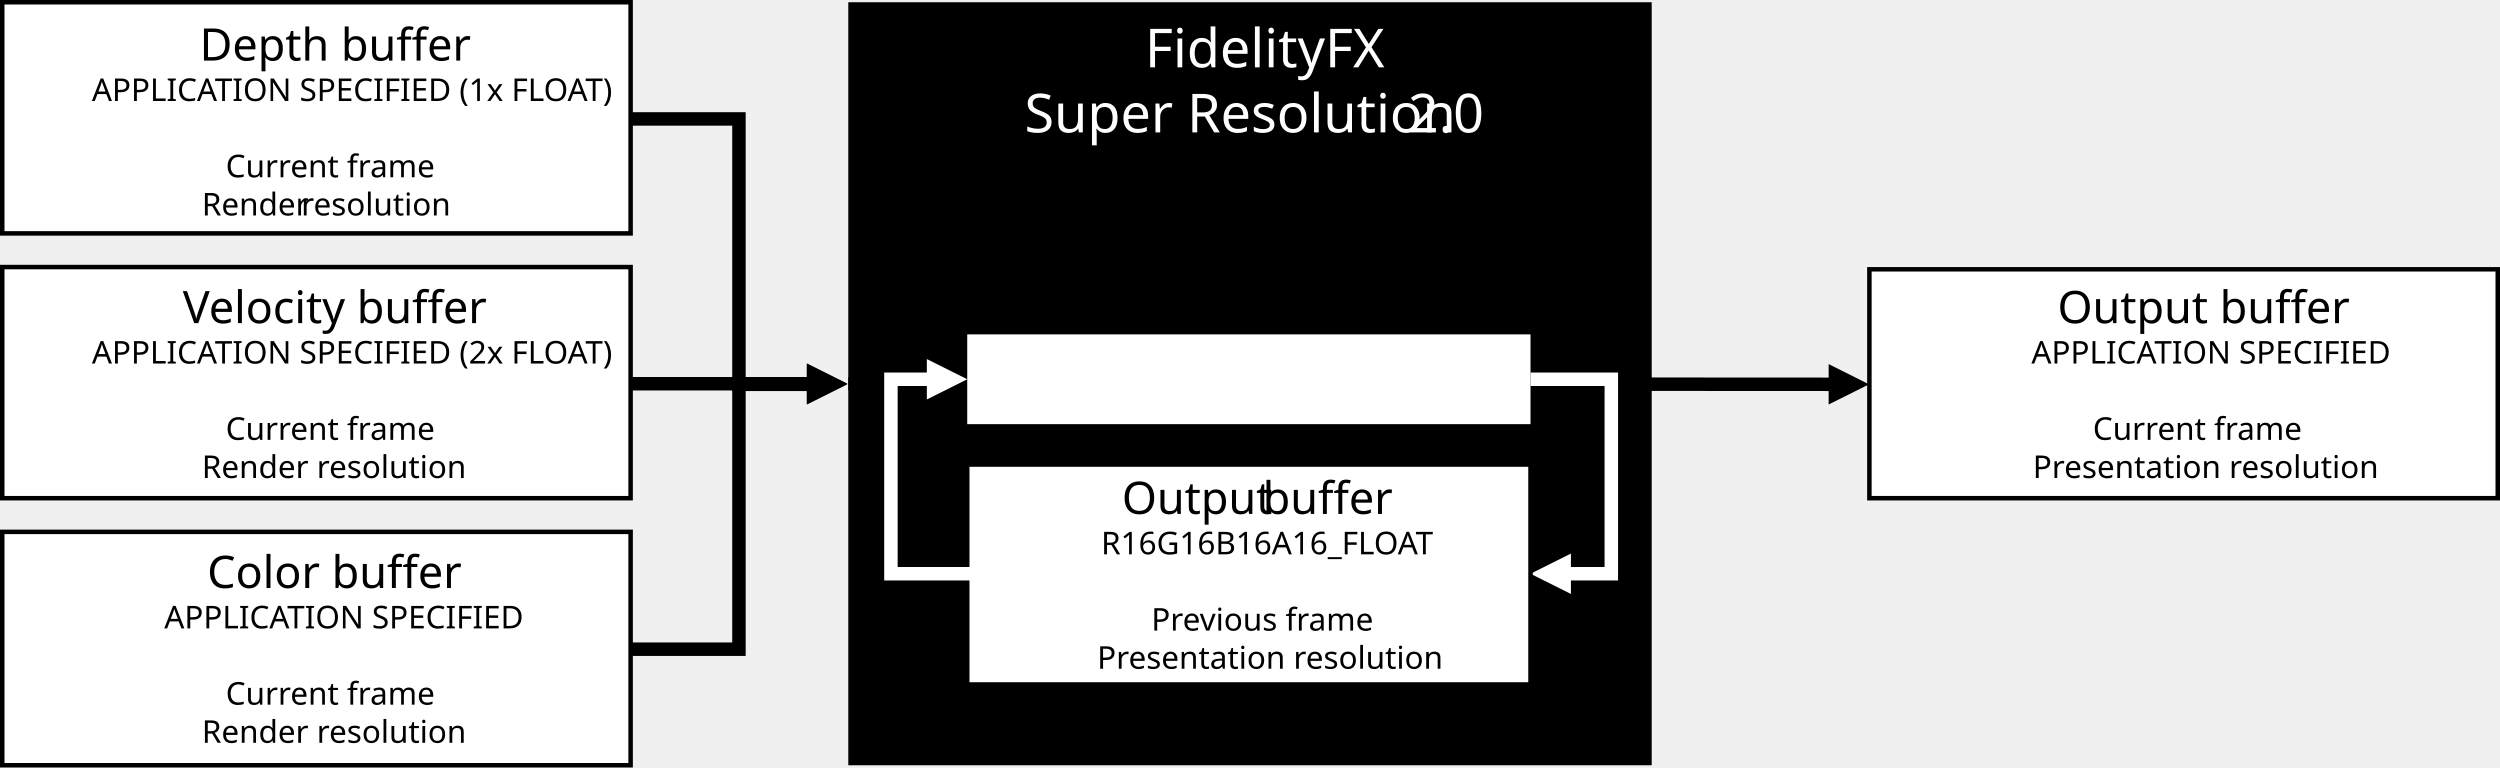
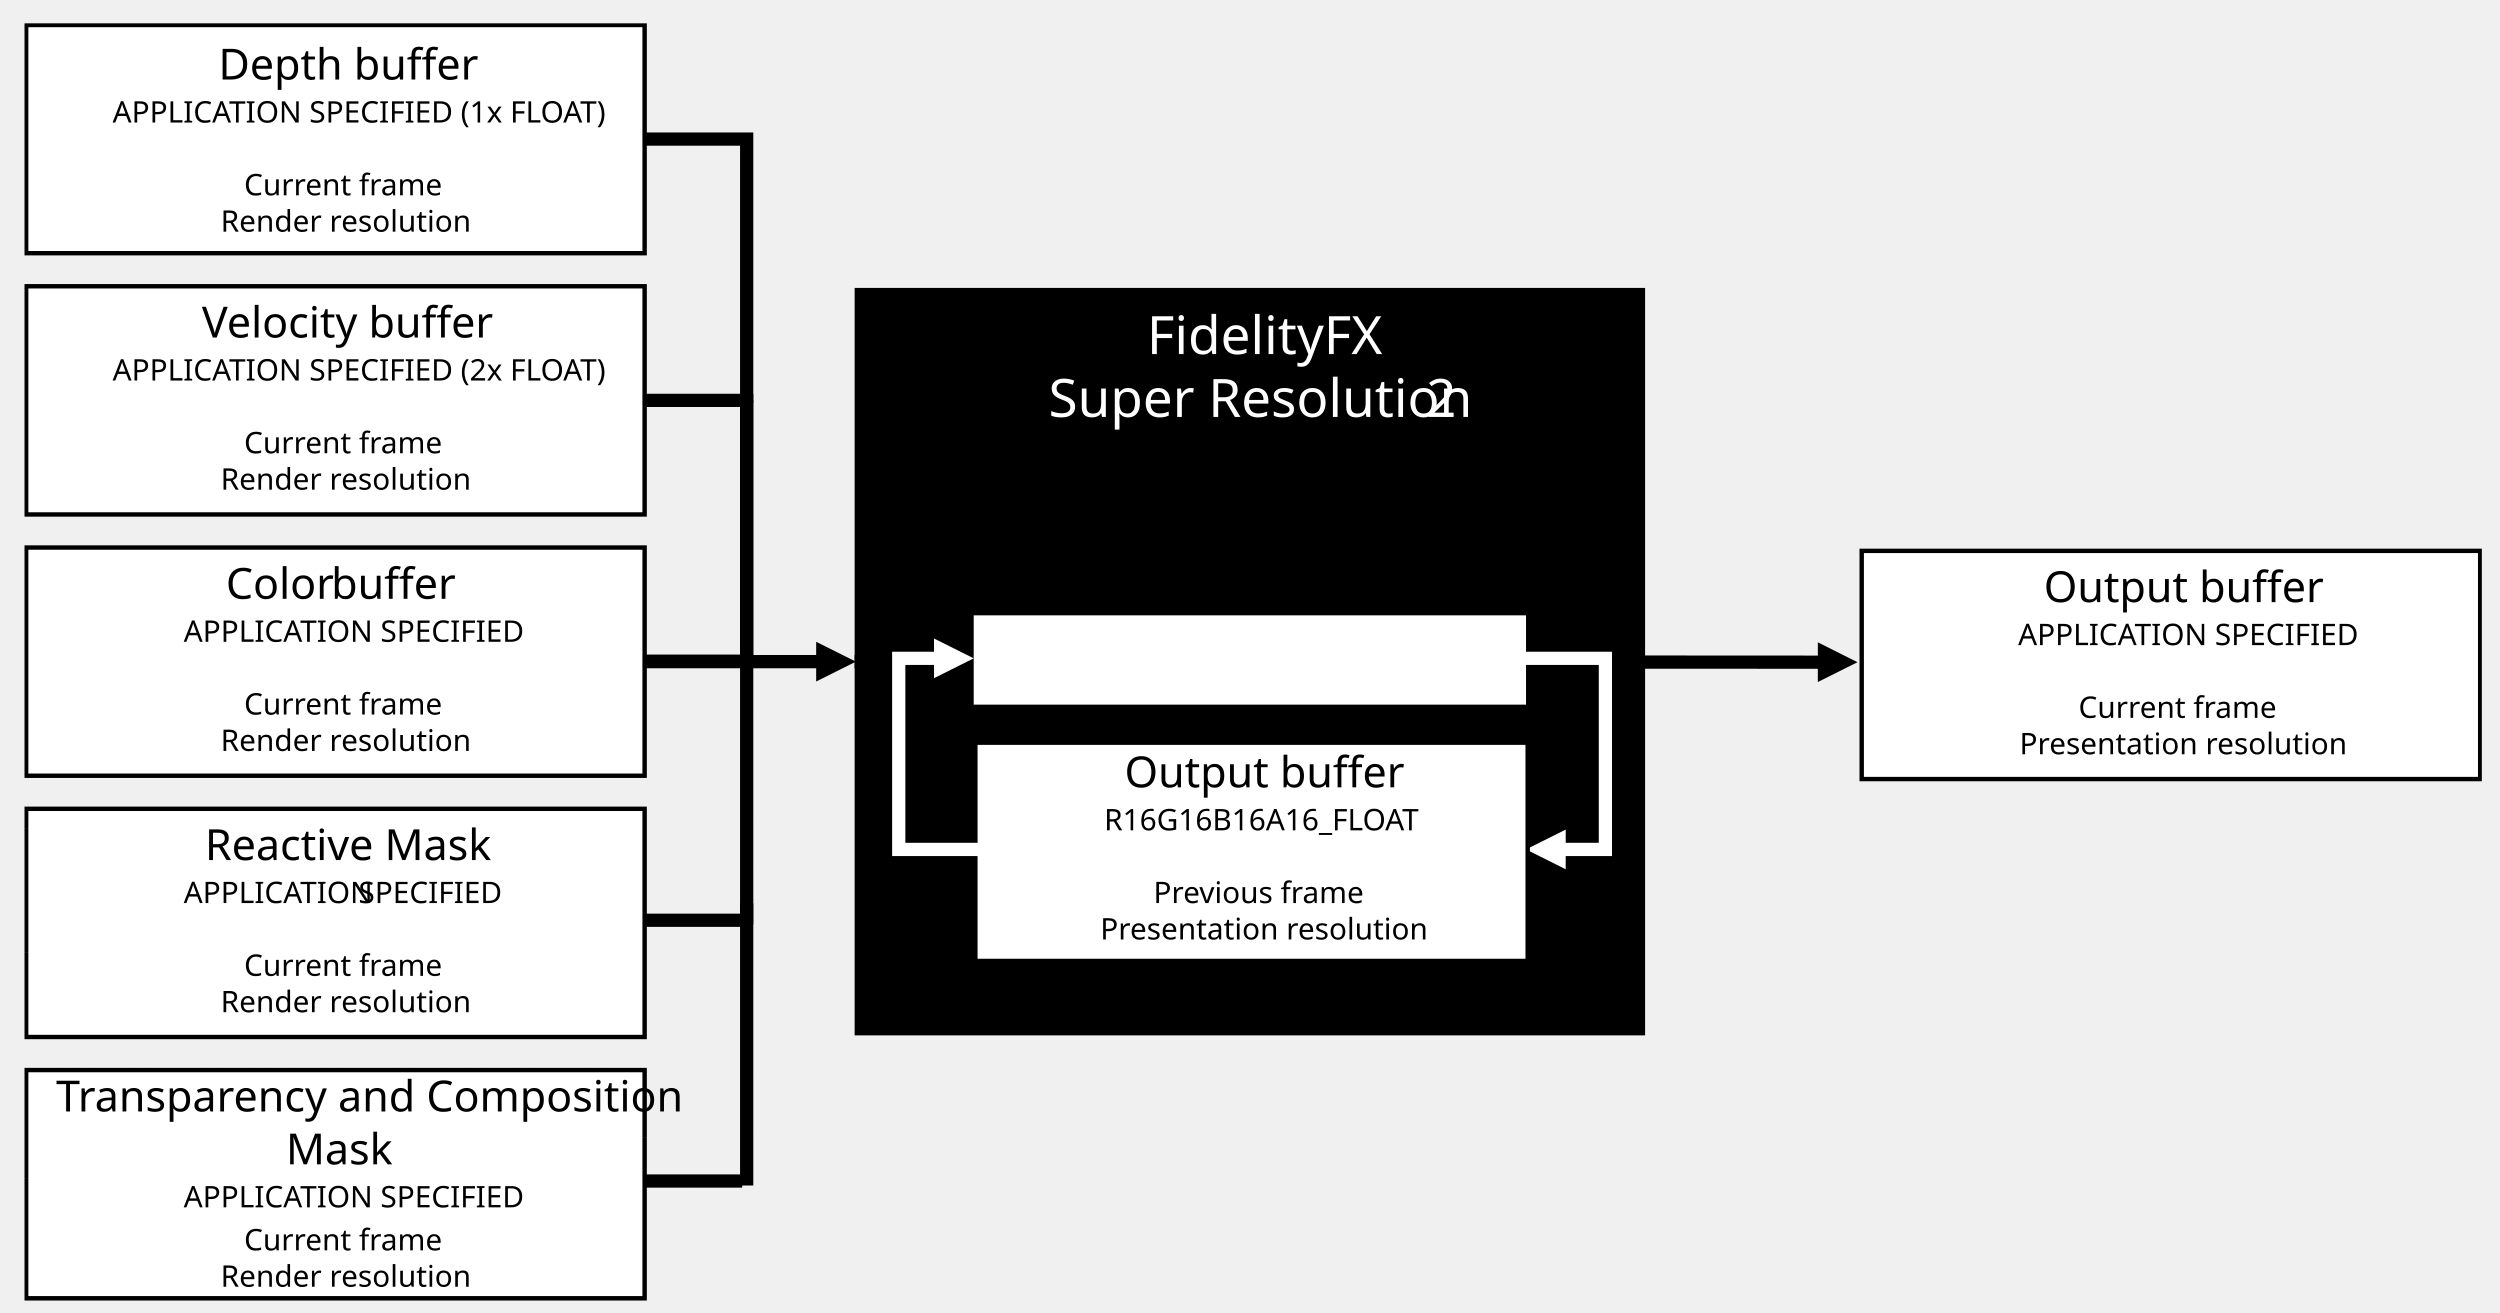
- <svg xmlns="http://www.w3.org/2000/svg" width="294.746mm" height="90.487mm" viewBox="0 0 294.746 90.487" version="1.1" id="svg2500">
-   <defs id="defs2497">
+ <svg xmlns="http://www.w3.org/2000/svg" width="200mm" height="105mm" viewBox="0 0 200 105" version="1.1" id="svg312">
+   <defs id="defs309">
    <clipPath id="clip0">
-       <rect x="44" y="95" width="1114" height="344" id="rect2504" />
+       <rect x="278" y="124" width="743" height="390" id="rect316" />
+     </clipPath>
+     <clipPath id="clip0-5">
+       <rect x="278" y="124" width="743" height="390" id="rect486" />
+     </clipPath>
+     <clipPath id="clip0-5-1">
+       <rect x="278" y="124" width="743" height="390" id="rect486-4" />
+     </clipPath>
+     <clipPath id="clip0-2">
+       <rect x="278" y="124" width="743" height="390" id="rect946" />
    </clipPath>
  </defs>
-   <g id="layer1" transform="translate(214.3935,-61.9212)">
-     <g clip-path="url(#clip0)" transform="matrix(0.2645833,0,0,0.2645833,-226.0352,36.78578)" id="g2585">
-       <path d="m 422.002,263 439.846,0.248 -0.003,6 L 421.998,269 Z m 436.85,-5.753 17.995,9.01 -18.005,8.99 z" id="path2509" />
-       <rect x="422" y="96" width="358" height="340" id="rect2511" />
-       <text fill="#ffffff" font-family="Calibri, Calibri_MSFontService, sans-serif" font-weight="400" font-size="24px" transform="translate(554.201,125)" id="text2517">FidelityFX <tspan font-size="24px" x="-53.67" y="29" id="tspan2513">Super Resolution</tspan>
-         <tspan font-size="24px" x="117.16" y="29" id="tspan2515">2.0</tspan>
-       </text>
-       <path d="m 726,261 h 39 v 92.666 h -24 v -6 h 21 l -3,3 V 264 l 3,3 h -36 z m 18,98.666 -18,-9 18,-9 z" fill="#ffffff" id="path2519" />
-       <rect x="877" y="215" width="280" height="102" stroke="#000000" stroke-width="2" stroke-miterlimit="8" fill="#ffffff" id="rect2521" />
-       <text font-family="Calibri, Calibri_MSFontService, sans-serif" font-weight="400" font-size="20px" transform="translate(960.821,239)" id="text2529">Output buffer<tspan font-size="14px" x="-11.63" y="18" id="tspan2523">APPLICATION SPECIFIED</tspan>
-         <tspan font-size="14px" x="15.75" y="52" id="tspan2525">Current frame</tspan>
-         <tspan font-size="14px" x="-11" y="69" id="tspan2527">Presentation resolution</tspan>
-       </text>
-       <rect x="45" y="96" width="280" height="103" stroke="#000000" stroke-width="2" stroke-miterlimit="8" fill="#ffffff" id="rect2531" />
-       <text font-family="Calibri, Calibri_MSFontService, sans-serif" font-weight="400" font-size="20px" transform="translate(132.951,122)" id="text2541">Depth buffer<tspan font-size="14px" x="-48" y="18" id="tspan2533">APPLICATION SPECIFIED (1x FLOAT)</tspan>
-         <tspan font-size="14px" x="11.63" y="52" id="tspan2535">Current frame</tspan>
-         <tspan font-size="14px" x="1" y="69" id="tspan2537">Render</tspan>
-         <tspan font-size="14px" x="45.25" y="69" id="tspan2539">resolution</tspan>
-       </text>
-       <rect x="45" y="214" width="280" height="103" stroke="#000000" stroke-width="2" stroke-miterlimit="8" fill="#ffffff" id="rect2543" />
-       <text font-family="Calibri, Calibri_MSFontService, sans-serif" font-weight="400" font-size="20px" transform="translate(125.451,239)" id="text2551">Velocity buffer<tspan font-size="14px" x="-40.5" y="18" id="tspan2545">APPLICATION SPECIFIED (2x FLOAT)</tspan>
-         <tspan font-size="14px" x="19.13" y="52" id="tspan2547">Current frame</tspan>
-         <tspan font-size="14px" x="8.5" y="69" id="tspan2549">Render resolution</tspan>
-       </text>
-       <path d="m 325,145 h 51.277 v 121.258 l -3,-3 h 33.277 v 6 H 370.277 V 148 l 3,3 H 325 Z m 78.554,112.258 18,9 -18,9 z" id="path2553" />
-       <rect x="45" y="332" width="280" height="104" stroke="#000000" stroke-width="2" stroke-miterlimit="8" fill="#ffffff" id="rect2555" />
-       <text font-family="Calibri, Calibri_MSFontService, sans-serif" font-weight="400" font-size="20px" transform="translate(136.331,357)" id="text2563">Color buffer<tspan font-size="14px" x="-19.13" y="18" id="tspan2557">APPLICATION SPECIFIED</tspan>
-         <tspan font-size="14px" x="8.25" y="52" id="tspan2559">Current frame</tspan>
-         <tspan font-size="14px" x="-2.38" y="69" id="tspan2561">Render resolution</tspan>
-       </text>
-       <path d="m 0,-3 h 51.277 v 121.296 l -3,-3 H 81.554 v 6 H 45.277 V 0 l 3,3 H 0 Z m 78.554,112.296 18,9 -18,9 z" transform="matrix(1,0,0,-1,325,384.296)" id="path2565" />
-       <rect x="475" y="302" width="251" height="98" stroke="#000000" stroke-width="2" stroke-miterlimit="8" fill="#ffffff" id="rect2567" />
-       <text font-family="Calibri, Calibri_MSFontService, sans-serif" font-weight="400" font-size="20px" transform="translate(543.899,324)" id="text2577">Output<tspan font-size="20px" x="62.75" y="0" id="tspan2569">buffer</tspan>
-         <tspan font-size="14px" x="-9.25" y="18" id="tspan2571">R16G16B16A16_FLOAT</tspan>
-         <tspan font-size="14px" x="13.12" y="52" id="tspan2573">Previous frame</tspan>
-         <tspan font-size="14px" x="-11" y="69" id="tspan2575">Presentation resolution</tspan>
-       </text>
-       <path d="m 325,263 h 81.554 v 6 H 325 Z m 78.554,-6 18,9 -18,9 z" id="path2579" />
-       <rect x="475" y="244" width="251" height="40" fill="#ffffff" id="rect2581" />
-       <path d="M 477,353.666 H 438 V 261 h 22 v 6 h -19 l 3,-3 v 86.666 l -3,-3 h 36 z M 457,255 l 18,9 -18,9 z" fill="#ffffff" id="path2583" />
+   <g id="layer1">
+     <g clip-path="url(#clip0-2)" transform="matrix(0.2645833,0,0,0.2645833,-71.59331,-30.94148)" id="g1055">
+       <path d="m 529.001,315 293.231,0.166 -0.002,4 L 528.999,319 Z m 291.234,-3.836 11.996,6.007 -12.003,5.993 z" id="path951" />
+       <rect x="529" y="204" width="239" height="226" id="rect953" />
+       <text fill="#ffffff" font-family="Calibri, Calibri_MSFontService, sans-serif" font-weight="400" font-size="16px" transform="translate(617.384,224)" id="text955">FidelityFX</text>
+       <text fill="#ffffff" font-family="Calibri, Calibri_MSFontService, sans-serif" font-weight="400" font-size="16px" transform="translate(587.631,243)" id="text957">Super Resolution</text>
+       <text fill="#ffffff" font-family="Calibri, Calibri_MSFontService, sans-serif" font-weight="400" font-size="16px" transform="translate(701.797,243)" id="text959">2</text>
+       <path d="m 732,314 h 26 v 61.777 h -16 v -4 h 14 l -2,2 V 316 l 2,2 h -24 z m 12,65.777 -12,-6 12,-6 z" fill="#ffffff" id="path961" />
+       <rect x="833.5" y="283.5" width="187" height="69" stroke="#000000" stroke-width="1.333" stroke-miterlimit="8" fill="#ffffff" id="rect963" />
+       <text font-family="Calibri, Calibri_MSFontService, sans-serif" font-weight="400" font-size="13px" transform="translate(888.547,299)" id="text965">Output buffer</text>
+       <text font-family="Calibri, Calibri_MSFontService, sans-serif" font-weight="400" font-size="9px" transform="translate(880.794,312)" id="text967">APPLICATION SPECIFIED</text>
+       <text font-family="Calibri, Calibri_MSFontService, sans-serif" font-weight="400" font-size="9px" transform="translate(899.047,334)" id="text969">Current frame</text>
+       <text font-family="Calibri, Calibri_MSFontService, sans-serif" font-weight="400" font-size="9px" transform="translate(881.214,345)" id="text971">Presentation resolution</text>
+       <rect x="278.5" y="124.5" width="187" height="69" stroke="#000000" stroke-width="1.333" stroke-miterlimit="8" fill="#ffffff" id="rect973" />
+       <text font-family="Calibri, Calibri_MSFontService, sans-serif" font-weight="400" font-size="13px" transform="translate(336.634,141)" id="text975">Depth buffer</text>
+       <text font-family="Calibri, Calibri_MSFontService, sans-serif" font-weight="400" font-size="9px" transform="translate(304.634,154)" id="text977">APPLICATION SPECIFIED (1x FLOAT)</text>
+       <text font-family="Calibri, Calibri_MSFontService, sans-serif" font-weight="400" font-size="9px" transform="translate(344.388,176)" id="text979">Current frame</text>
+       <text font-family="Calibri, Calibri_MSFontService, sans-serif" font-weight="400" font-size="9px" transform="translate(337.301,187)" id="text981">Render resolution</text>
+       <rect x="278.5" y="203.5" width="187" height="69" stroke="#000000" stroke-width="1.333" stroke-miterlimit="8" fill="#ffffff" id="rect983" />
+       <text font-family="Calibri, Calibri_MSFontService, sans-serif" font-weight="400" font-size="13px" transform="translate(331.634,219)" id="text985">Velocity buffer</text>
+       <text font-family="Calibri, Calibri_MSFontService, sans-serif" font-weight="400" font-size="9px" transform="translate(304.634,232)" id="text987">APPLICATION SPECIFIED (2x FLOAT)</text>
+       <text font-family="Calibri, Calibri_MSFontService, sans-serif" font-weight="400" font-size="9px" transform="translate(344.388,254)" id="text989">Current frame</text>
+       <text font-family="Calibri, Calibri_MSFontService, sans-serif" font-weight="400" font-size="9px" transform="translate(337.301,265)" id="text991">Render resolution</text>
+       <path d="m 465,159 h 31.354 v 79.674" stroke="#000000" stroke-width="4" stroke-miterlimit="8" fill="none" fill-rule="evenodd" id="path993" />
+       <rect x="278.5" y="282.5" width="187" height="69" stroke="#000000" stroke-width="1.333" stroke-miterlimit="8" fill="#ffffff" id="rect995" />
+       <text font-family="Calibri, Calibri_MSFontService, sans-serif" font-weight="400" font-size="13px" transform="translate(338.887,298)" id="text997">Color</text>
+       <text font-family="Calibri, Calibri_MSFontService, sans-serif" font-weight="400" font-size="13px" transform="translate(370.721,298)" id="text999">buffer</text>
+       <text font-family="Calibri, Calibri_MSFontService, sans-serif" font-weight="400" font-size="9px" transform="translate(326.134,311)" id="text1001">APPLICATION SPECIFIED</text>
+       <text font-family="Calibri, Calibri_MSFontService, sans-serif" font-weight="400" font-size="9px" transform="translate(344.387,333)" id="text1003">Current frame</text>
+       <text font-family="Calibri, Calibri_MSFontService, sans-serif" font-weight="400" font-size="9px" transform="translate(337.301,344)" id="text1005">Render resolution</text>
+       <path d="M 0,0 H 31.354 V 78.864" stroke="#000000" stroke-width="4" stroke-miterlimit="8" fill="none" fill-rule="evenodd" transform="matrix(1,0,0,-1,465,316.864)" id="path1007" />
+       <rect x="565.5" y="341.5" width="167" height="66" stroke="#000000" stroke-width="1.333" stroke-miterlimit="8" fill="#ffffff" id="rect1009" />
+       <text font-family="Calibri, Calibri_MSFontService, sans-serif" font-weight="400" font-size="13px" transform="translate(610.599,355)" id="text1011">Output buffer</text>
+       <text font-family="Calibri, Calibri_MSFontService, sans-serif" font-weight="400" font-size="9px" transform="translate(604.433,368)" id="text1013">R16G16B16A16_FLOAT</text>
+       <text font-family="Calibri, Calibri_MSFontService, sans-serif" font-weight="400" font-size="9px" transform="translate(619.346,390)" id="text1015">Previous frame</text>
+       <text font-family="Calibri, Calibri_MSFontService, sans-serif" font-weight="400" font-size="9px" transform="translate(603.266,401)" id="text1017">Presentation resolution</text>
+       <path d="m 465,315 h 54.369 v 4 H 465 Z m 52.369,-4 12,6 -12,6 z" id="path1019" />
+       <rect x="565" y="303" width="167" height="27" fill="#ffffff" id="rect1021" />
+       <path d="m 566.333,375.777 h -26 V 314 H 555 v 4 h -12.667 l 2,-2 v 57.777 l -2,-2 h 24 z M 553,310 l 12,6 -12,6 z" fill="#ffffff" id="path1023" />
+       <path d="m 465,238 h 31.354 v 78.508" stroke="#000000" stroke-width="4" stroke-miterlimit="8" fill="none" fill-rule="evenodd" id="path1025" />
+       <path d="M 0,0 H 31.354 V 79.195" stroke="#000000" stroke-width="4" stroke-linecap="square" stroke-miterlimit="8" stroke-dasharray="12, 4" fill="none" fill-rule="evenodd" transform="matrix(1,0,0,-1,465,395.195)" id="path1027" />
+       <path d="M 0,0 H 31.354 V 82.042" stroke="#000000" stroke-width="4" stroke-linecap="square" stroke-miterlimit="8" stroke-dasharray="12, 4" fill="none" fill-rule="evenodd" transform="matrix(1,0,0,-1,465,474.042)" id="path1029" />
+       <rect x="278.5" y="361.5" width="187" height="69" stroke="#000000" stroke-width="1.333" stroke-linecap="square" stroke-miterlimit="8" stroke-dasharray="4, 1.333" fill="#ffffff" id="rect1031" />
+       <text font-family="Calibri, Calibri_MSFontService, sans-serif" font-weight="400" font-size="13px" transform="translate(332.554,377)" id="text1033">Reactive Mask</text>
+       <text font-family="Calibri, Calibri_MSFontService, sans-serif" font-weight="400" font-size="9px" transform="translate(326.134,390)" id="text1035">APPLICATION</text>
+       <text font-family="Calibri, Calibri_MSFontService, sans-serif" font-weight="400" font-size="9px" transform="translate(378.967,390)" id="text1037">SPECIFIED</text>
+       <text font-family="Calibri, Calibri_MSFontService, sans-serif" font-weight="400" font-size="9px" transform="translate(344.387,412)" id="text1039">Current frame</text>
+       <text font-family="Calibri, Calibri_MSFontService, sans-serif" font-weight="400" font-size="9px" transform="translate(337.301,423)" id="text1041">Render resolution</text>
+       <rect x="278.5" y="440.5" width="187" height="69" stroke="#000000" stroke-width="1.333" stroke-linecap="square" stroke-miterlimit="8" stroke-dasharray="4, 1.333" fill="#ffffff" id="rect1043" />
+       <text font-family="Calibri, Calibri_MSFontService, sans-serif" font-weight="400" font-size="13px" transform="translate(287.551,453)" id="text1045">Transparency and Composition</text>
+       <text font-family="Calibri, Calibri_MSFontService, sans-serif" font-weight="400" font-size="13px" transform="translate(357.051,469)" id="text1047">Mask</text>
+       <text font-family="Calibri, Calibri_MSFontService, sans-serif" font-weight="400" font-size="9px" transform="translate(326.131,482)" id="text1049">APPLICATION SPECIFIED</text>
+       <text font-family="Calibri, Calibri_MSFontService, sans-serif" font-weight="400" font-size="9px" transform="translate(344.384,495)" id="text1051">Current frame</text>
+       <text font-family="Calibri, Calibri_MSFontService, sans-serif" font-weight="400" font-size="9px" transform="translate(337.297,506)" id="text1053">Render resolution</text>
    </g>
  </g>
</svg>
